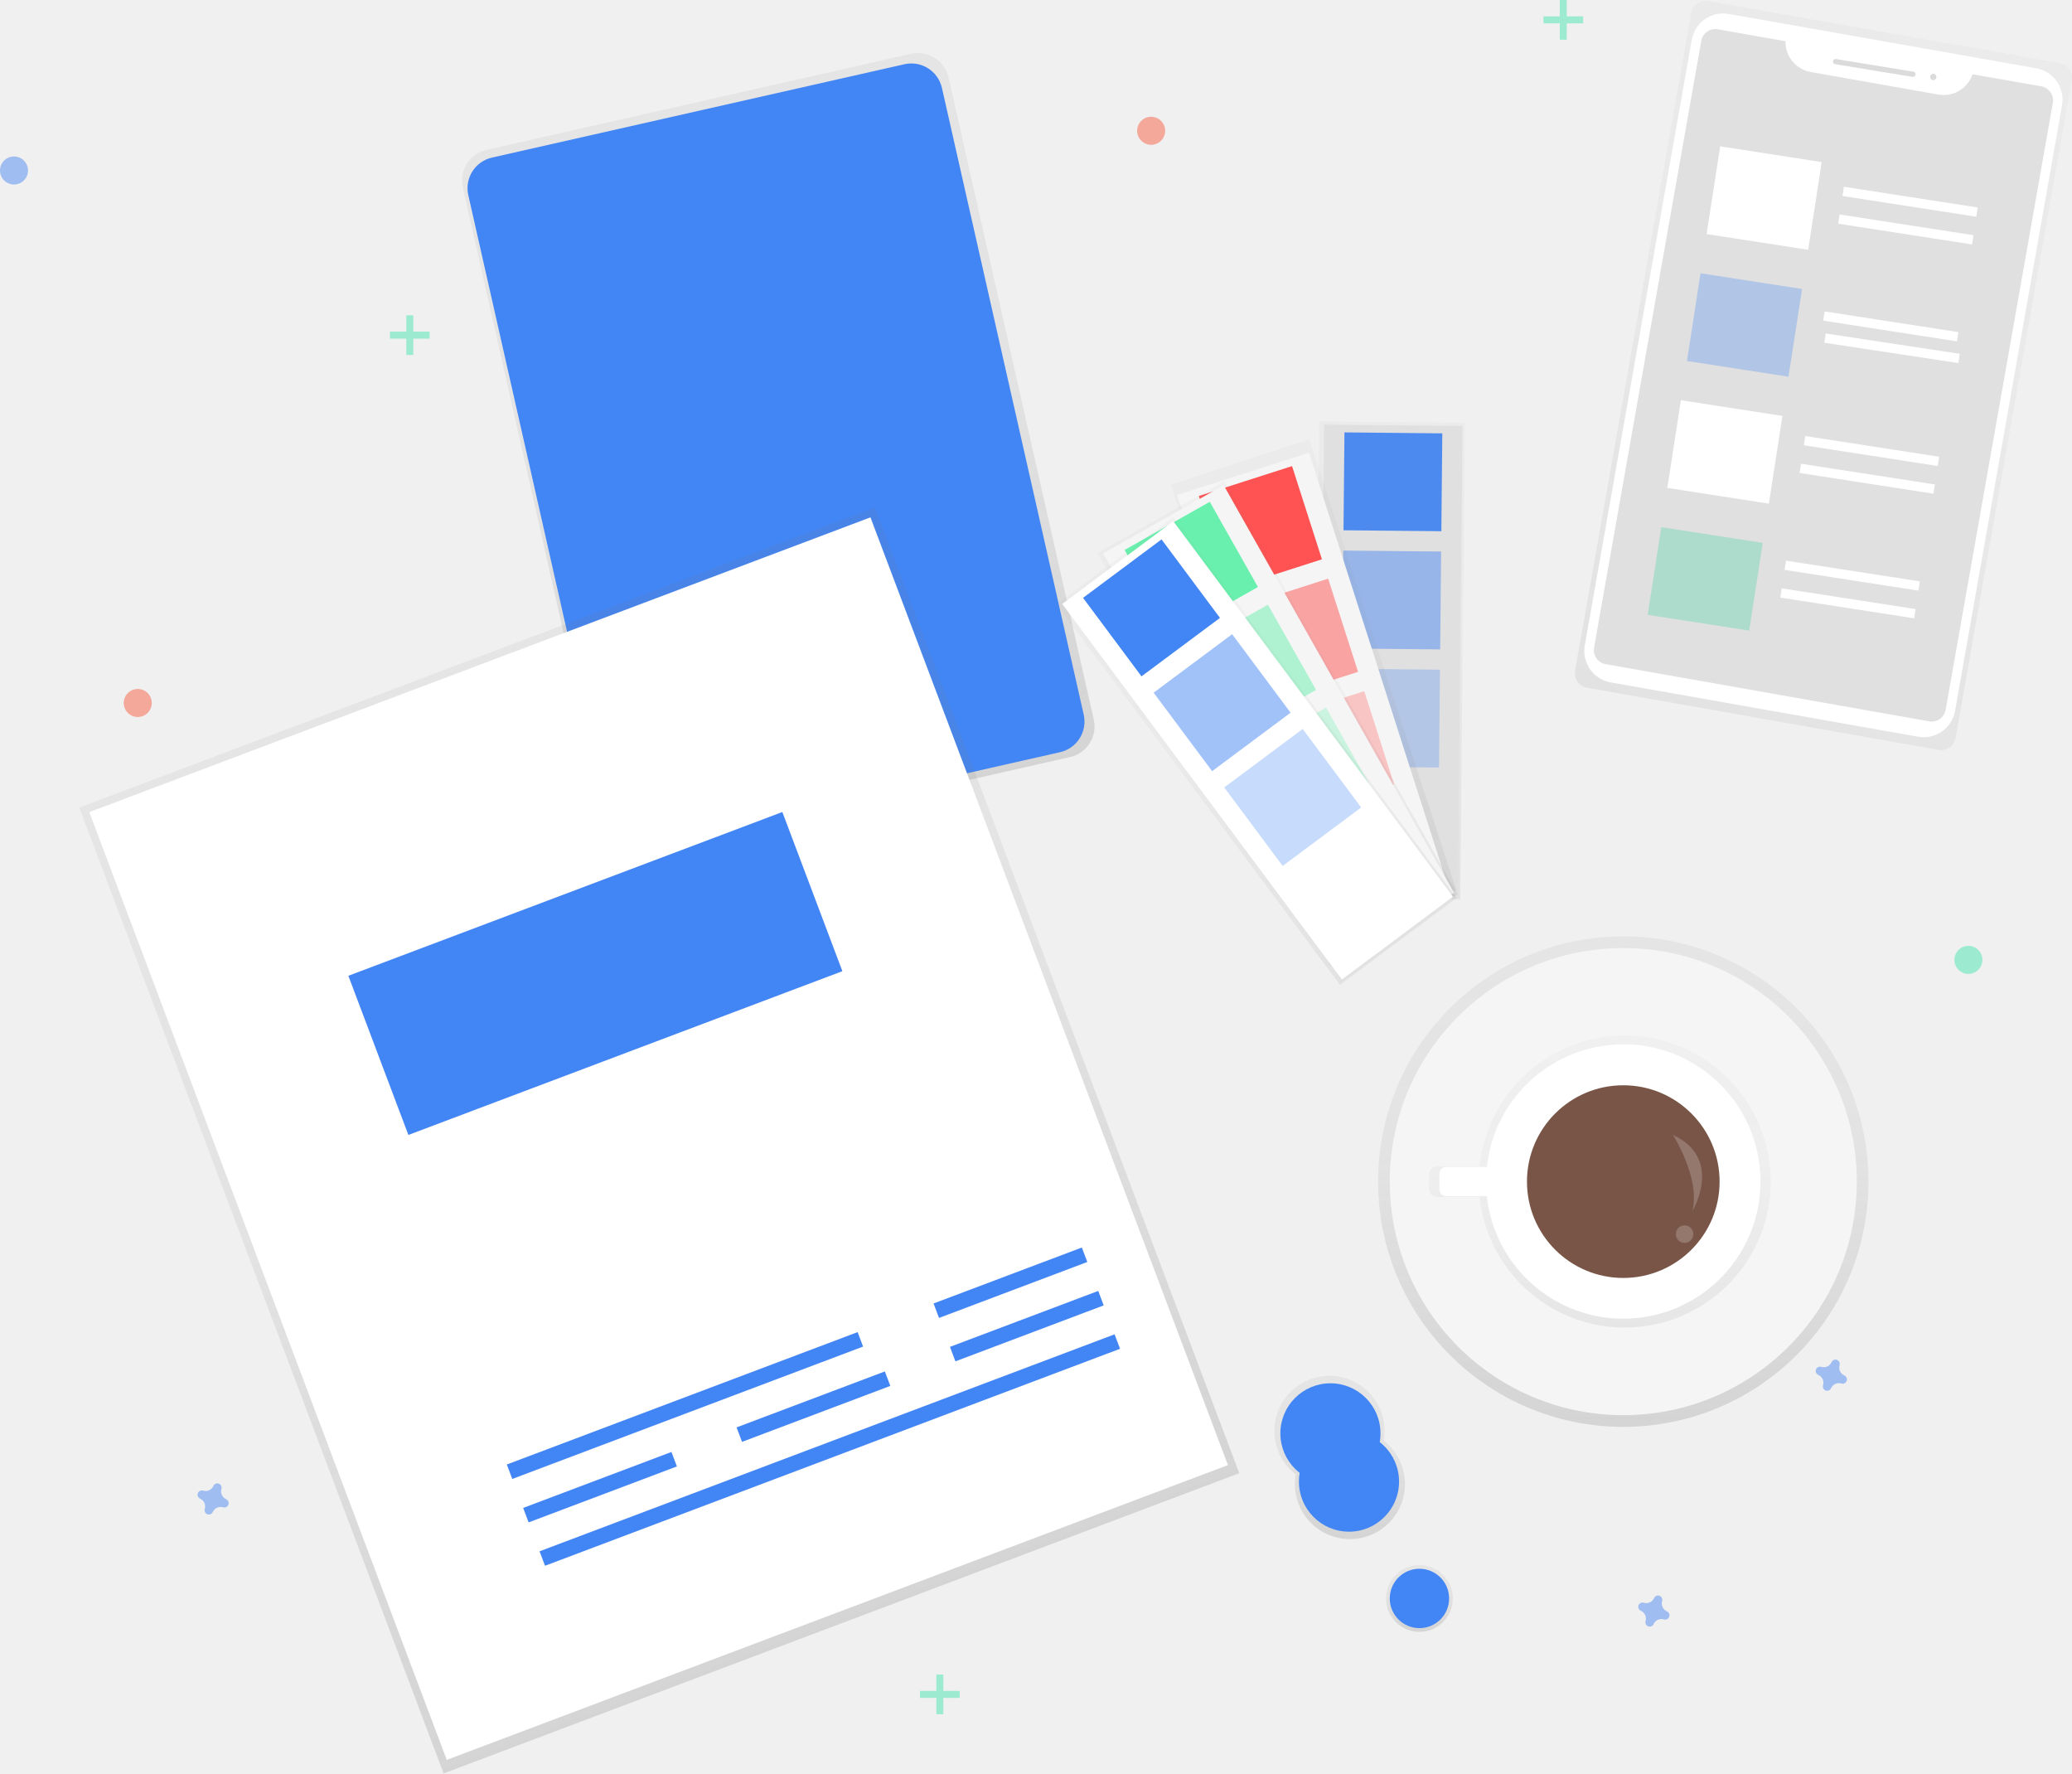
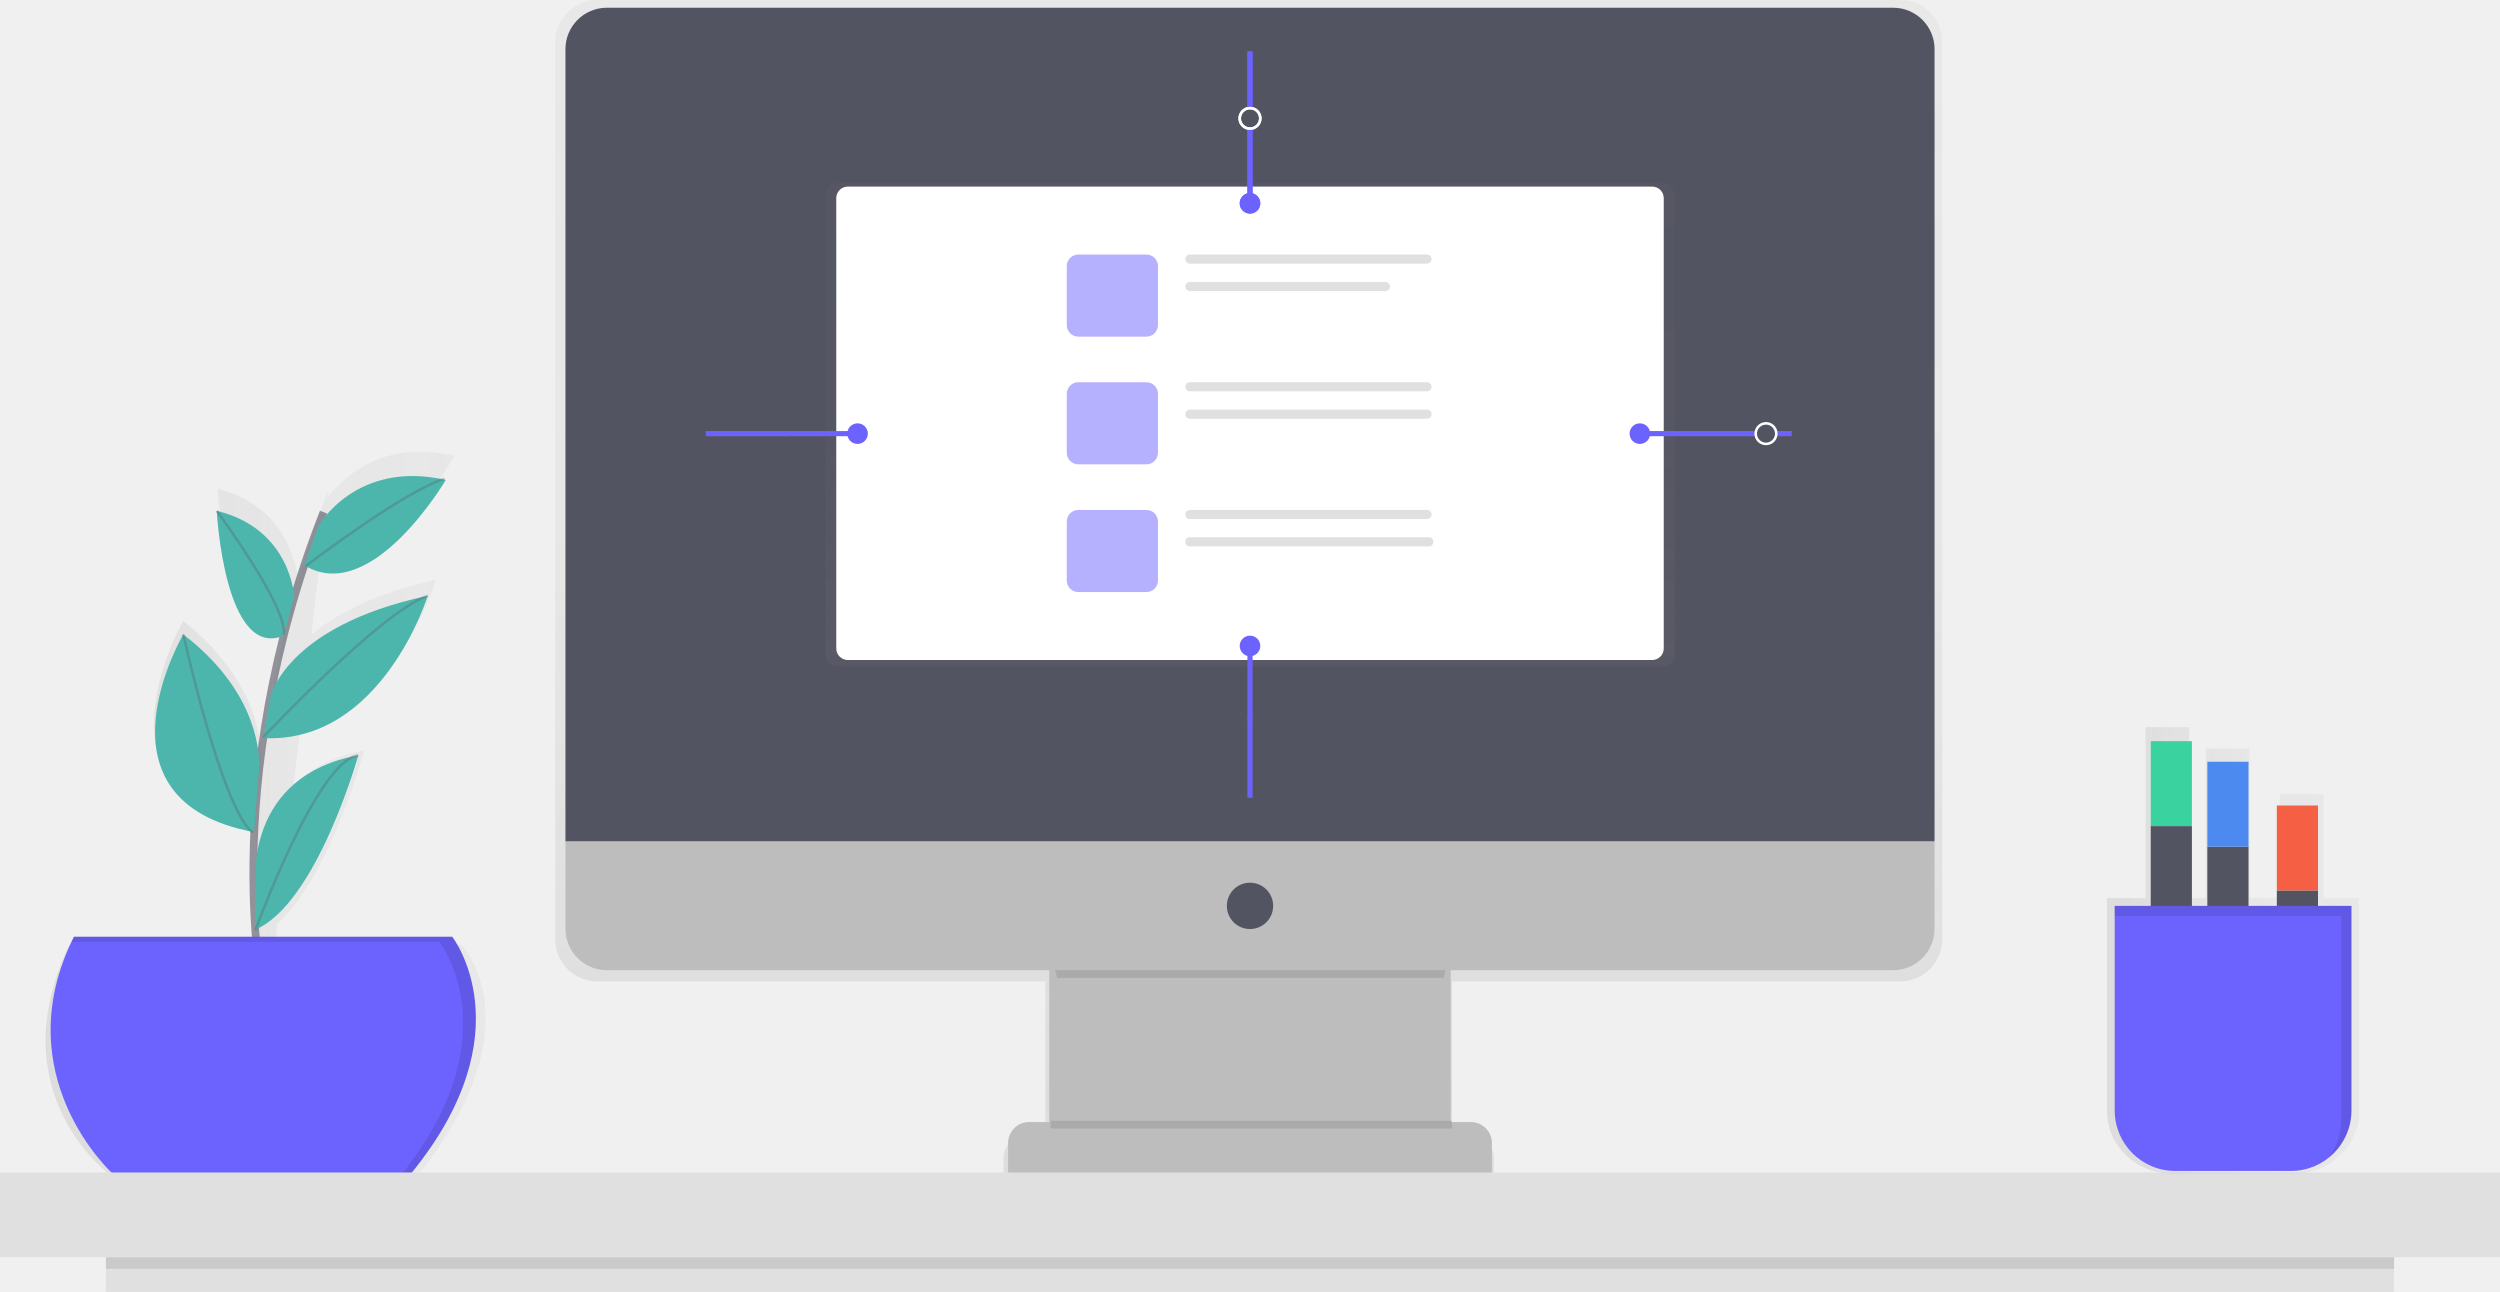
- <svg xmlns="http://www.w3.org/2000/svg" xmlns:xlink="http://www.w3.org/1999/xlink" id="fd98f290-bdbd-41ad-9185-4f92a0827468" data-name="Layer 1" width="887.37" height="759.32" viewBox="0 0 887.37 759.32">
+ <svg xmlns="http://www.w3.org/2000/svg" xmlns:xlink="http://www.w3.org/1999/xlink" id="a622e68e-7a65-46e9-94a9-d455de519afc" data-name="Layer 1" width="971.44" height="502" viewBox="0 0 971.44 502">
  <defs>
-     <linearGradient id="ab48fab4-1a3a-4565-a1dd-23d89fd365cf" x1="506.4" y1="439.52" x2="506.4" y2="130.8" gradientTransform="translate(-16.76 -20.68)" gradientUnits="userSpaceOnUse">
+     <linearGradient id="341b0e5e-a21f-44db-b85f-76180f33f0d3" x1="599.5" y1="668.05" x2="599.5" y2="199" gradientUnits="userSpaceOnUse">
      <stop offset="0" stop-color="gray" stop-opacity="0.25" />
      <stop offset="0.54" stop-color="gray" stop-opacity="0.12" />
      <stop offset="1" stop-color="gray" stop-opacity="0.1" />
    </linearGradient>
-     <linearGradient id="a68eda16-7e6e-484a-894e-52183ea866cc" x1="379.37" y1="769.66" x2="379.37" y2="327.66" gradientTransform="translate(59.33 9.94)" xlink:href="#ab48fab4-1a3a-4565-a1dd-23d89fd365cf" />
-     <linearGradient id="b0d88756-d88b-4a02-be14-660768bdd804" x1="730.07" y1="729.34" x2="730.07" y2="659.46" gradientTransform="matrix(1, 0, 0, 1, 0, 0)" xlink:href="#ab48fab4-1a3a-4565-a1dd-23d89fd365cf" />
-     <linearGradient id="e6f2f6b5-2b68-4848-b62f-d9b5850c3deb" x1="607.9" y1="698.71" x2="607.9" y2="670.12" gradientTransform="matrix(1, 0, 0, 1, 0, 0)" xlink:href="#ab48fab4-1a3a-4565-a1dd-23d89fd365cf" />
-     <linearGradient id="b134ff68-cb39-4cfd-bf75-f7fb44484362" x1="854.95" y1="374.84" x2="985.81" y2="65.83" gradientTransform="translate(1157.56 -689.29) rotate(90)" xlink:href="#ab48fab4-1a3a-4565-a1dd-23d89fd365cf" />
-     <linearGradient id="beb20c34-eb80-40f7-968f-b875364a860c" x1="485.61" y1="585.05" x2="485.61" y2="381.09" gradientTransform="translate(1234.58 -132.52) rotate(90)" xlink:href="#ab48fab4-1a3a-4565-a1dd-23d89fd365cf" />
-     <linearGradient id="b1467891-0fbb-448a-b42d-01092438b165" x1="509.53" y1="656.67" x2="509.53" y2="453.47" gradientTransform="translate(209.29 -186.27)" xlink:href="#ab48fab4-1a3a-4565-a1dd-23d89fd365cf" />
-     <linearGradient id="b7804cc0-88d6-4098-bbd9-f0ab3b030916" x1="502.64" y1="656.89" x2="502.64" y2="453.69" gradientTransform="translate(200.82 -175.06)" xlink:href="#ab48fab4-1a3a-4565-a1dd-23d89fd365cf" />
-     <linearGradient id="f8d17f7c-6e49-4c6a-b441-936dbb48e9bd" x1="504.18" y1="668.85" x2="504.18" y2="465.65" gradientTransform="translate(190.32 -175.35)" xlink:href="#ab48fab4-1a3a-4565-a1dd-23d89fd365cf" />
-     <linearGradient id="b0ab205f-3801-4118-a414-0807a30e3219" x1="695.2" y1="610.94" x2="695.2" y2="400.94" gradientTransform="matrix(1, 0, 0, 1, 0, 0)" xlink:href="#ab48fab4-1a3a-4565-a1dd-23d89fd365cf" />
-     <linearGradient id="a0a0431d-7c47-4284-80c0-90cfee7a0ee6" x1="841.52" y1="638.78" x2="841.52" y2="513.78" gradientTransform="matrix(1, 0, 0, 1, 0, 0)" xlink:href="#ab48fab4-1a3a-4565-a1dd-23d89fd365cf" />
+     <linearGradient id="9c19d1ba-0c1d-4cca-8c15-e6f3831a5e67" x1="485.72" y1="258.88" x2="485.72" y2="71.12" xlink:href="#341b0e5e-a21f-44db-b85f-76180f33f0d3" />
+     <linearGradient id="fe76f7c7-2126-4e48-920d-21143a22d340" x1="132" y1="515" x2="303" y2="515" xlink:href="#341b0e5e-a21f-44db-b85f-76180f33f0d3" />
+     <linearGradient id="2cf89a04-5a05-413b-983a-d2bc296cbb5e" x1="933" y1="568.28" x2="1031" y2="568.28" xlink:href="#341b0e5e-a21f-44db-b85f-76180f33f0d3" />
  </defs>
-   <rect x="383" y="110.12" width="213.27" height="308.72" rx="13.44" transform="translate(-202.62 44.27) rotate(-12.75)" fill="url(#ab48fab4-1a3a-4565-a1dd-23d89fd365cf)" />
-   <rect x="384.68" y="114.08" width="207.97" height="302.01" rx="13.44" transform="translate(-202.78 44.07) rotate(-12.75)" fill="#4285f4" />
-   <rect x="256.6" y="337.6" width="364.19" height="442" transform="translate(-325.28 120.51) rotate(-20.67)" fill="url(#a68eda16-7e6e-484a-894e-52183ea866cc)" />
-   <rect x="259.62" y="340.97" width="357.57" height="433.72" transform="translate(-325.03 120.36) rotate(-20.67)" fill="#fff" />
-   <rect x="369.4" y="668.81" width="160.58" height="6.62" transform="translate(-364.65 131.7) rotate(-20.67)" fill="#4285f4" />
-   <rect x="380.12" y="687.86" width="263.21" height="6.62" transform="translate(-367.38 154.83) rotate(-20.67)" fill="#4285f4" />
-   <rect x="555.14" y="616.21" width="67.87" height="6.62" transform="translate(-337.1 177.53) rotate(-20.67)" fill="#4285f4" />
-   <rect x="379.39" y="703.76" width="67.87" height="6.62" transform="translate(-379.33 121.12) rotate(-20.67)" fill="#4285f4" />
-   <rect x="470.78" y="669.28" width="67.87" height="6.62" transform="translate(-361.27 151.16) rotate(-20.67)" fill="#4285f4" />
-   <rect x="562.16" y="634.8" width="67.87" height="6.62" transform="translate(-343.21 181.2) rotate(-20.67)" fill="#4285f4" />
-   <rect x="311.99" y="450.71" width="198.65" height="72.84" transform="translate(-301.81 106.24) rotate(-20.67)" fill="#4285f4" />
-   <path d="M748.93,687.15a24.07,24.07,0,0,0,.36-4.11,23.59,23.59,0,1,0-38.07,18.61,23.18,23.18,0,0,0-.37,4.11,23.59,23.59,0,1,0,38.08-18.61Z" transform="translate(-156.32 -70.34)" fill="url(#b0d88756-d88b-4a02-be14-660768bdd804)" />
-   <circle cx="577.73" cy="634.39" r="21.44" fill="#4285f4" />
-   <circle cx="607.9" cy="684.42" r="14.3" fill="url(#e6f2f6b5-2b68-4848-b62f-d9b5850c3deb)" />
-   <circle cx="607.9" cy="684.42" r="12.71" fill="#4285f4" />
-   <circle cx="569.78" cy="613.74" r="21.44" fill="#4285f4" />
+   <g opacity="0.7">
+     <path d="M852.69,199H346.31A16.37,16.37,0,0,0,330,215.42V563.94a16.37,16.37,0,0,0,16.31,16.42H520.47v60.16h-7.94a8.3,8.3,0,0,0-8.27,8.33v12.07h16.21v7.14H678.53v-7.14h16.21V648.85a8.3,8.3,0,0,0-8.27-8.33H679V640h-.51V580.36H852.69A16.37,16.37,0,0,0,869,563.94V215.42A16.37,16.37,0,0,0,852.69,199Z" transform="translate(-114.28 -199)" fill="url(#341b0e5e-a21f-44db-b85f-76180f33f0d3)" />
+   </g>
+   <rect x="407.72" y="371" width="156" height="92" fill="#bdbdbd" />
+   <g opacity="0.1">
+     <path d="M525.07,579H675.24c1.81-7.87,3.26-13,3.26-13h-157S523.11,571.11,525.07,579Z" transform="translate(-114.28 -199)" />
+   </g>
+   <path d="M235.82,3h499.8a16.1,16.1,0,0,1,16.1,16.1V327a0,0,0,0,1,0,0h-532a0,0,0,0,1,0,0V19.1A16.1,16.1,0,0,1,235.82,3Z" fill="#535461" />
+   <path d="M849.9,576H350.1A16.1,16.1,0,0,1,334,559.9V526H866v33.9A16.1,16.1,0,0,1,849.9,576Z" transform="translate(-114.28 -199)" fill="#bdbdbd" />
+   <circle cx="485.72" cy="352" r="9" fill="#535461" />
+   <path d="M399.89,436H571.55a8.17,8.17,0,0,1,8.17,8.17V456a0,0,0,0,1,0,0h-188a0,0,0,0,1,0,0V444.17A8.17,8.17,0,0,1,399.89,436Z" fill="#bdbdbd" />
  <g opacity="0.5">
-     <rect x="668" width="3" height="17" fill="#47e6b1" />
-     <rect x="824.32" y="70.34" width="3" height="17" transform="translate(748.34 -817.32) rotate(90)" fill="#47e6b1" />
+     <rect x="320.72" y="71.12" width="330" height="187.76" rx="4.5" ry="4.5" fill="url(#9c19d1ba-0c1d-4cca-8c15-e6f3831a5e67)" />
  </g>
+   <rect x="324.95" y="72.5" width="321.54" height="183.96" rx="4.5" ry="4.5" fill="#fff" />
  <g opacity="0.5">
-     <rect x="174" y="135" width="3" height="17" fill="#47e6b1" />
-     <rect x="330.32" y="205.34" width="3" height="17" transform="translate(389.34 -188.32) rotate(90)" fill="#47e6b1" />
+     <rect x="414.52" y="98.91" width="35.44" height="31.9" rx="4.5" ry="4.5" fill="#6c63ff" />
  </g>
+   <rect x="460.59" y="98.91" width="95.69" height="3.54" rx="1.77" ry="1.77" fill="#e0e0e0" />
+   <rect x="460.59" y="109.55" width="79.54" height="3.54" rx="1.77" ry="1.77" fill="#e0e0e0" />
  <g opacity="0.5">
-     <rect x="401" y="717" width="3" height="17" fill="#47e6b1" />
-     <rect x="557.32" y="787.34" width="3" height="17" transform="translate(1198.34 166.68) rotate(90)" fill="#47e6b1" />
+     <rect x="414.52" y="148.53" width="35.44" height="31.9" rx="4.5" ry="4.5" fill="#6c63ff" />
  </g>
-   <path d="M946.21,659.29a3.67,3.67,0,0,1-2.05-4.44,1.89,1.89,0,0,0,.08-.4h0a1.84,1.84,0,0,0-3.31-1.23h0a1.9,1.9,0,0,0-.2.37,3.68,3.68,0,0,1-4.45,2,1.77,1.77,0,0,0-.4-.08h0a1.84,1.84,0,0,0-1.22,3.31h0a1.62,1.62,0,0,0,.36.21,3.68,3.68,0,0,1,2.05,4.44,1.15,1.15,0,0,0-.08.41h0a1.84,1.84,0,0,0,3.31,1.22h0a2.53,2.53,0,0,0,.2-.36,3.67,3.67,0,0,1,4.44-2,1.86,1.86,0,0,0,.41.08h0a1.84,1.84,0,0,0,1.22-3.31h0A2.6,2.6,0,0,0,946.21,659.29Z" transform="translate(-156.32 -70.34)" fill="#4d8af0" opacity="0.5" />
-   <path d="M870.21,760.29a3.67,3.67,0,0,1-2.05-4.44,1.89,1.89,0,0,0,.08-.4h0a1.84,1.84,0,0,0-3.31-1.23h0a1.9,1.9,0,0,0-.2.37,3.68,3.68,0,0,1-4.45,2,1.77,1.77,0,0,0-.4-.08h0a1.84,1.84,0,0,0-1.22,3.31h0a1.62,1.62,0,0,0,.36.21,3.68,3.68,0,0,1,2.05,4.44,1.15,1.15,0,0,0-.08.41h0a1.84,1.84,0,0,0,3.31,1.22h0a2.53,2.53,0,0,0,.2-.36,3.67,3.67,0,0,1,4.44-2,1.86,1.86,0,0,0,.41.08h0a1.84,1.84,0,0,0,1.22-3.31h0A2.6,2.6,0,0,0,870.21,760.29Z" transform="translate(-156.32 -70.34)" fill="#4d8af0" opacity="0.5" />
-   <path d="M253.21,712.29a3.67,3.67,0,0,1-2.05-4.44,1.89,1.89,0,0,0,.08-.4h0a1.84,1.84,0,0,0-3.31-1.23h0a1.9,1.9,0,0,0-.2.37,3.68,3.68,0,0,1-4.45,2,1.77,1.77,0,0,0-.4-.08h0a1.84,1.84,0,0,0-1.22,3.31h0a1.62,1.62,0,0,0,.36.21,3.68,3.68,0,0,1,2,4.44,1.15,1.15,0,0,0-.08.41h0a1.84,1.84,0,0,0,3.31,1.22h0a2.53,2.53,0,0,0,.2-.36,3.67,3.67,0,0,1,4.44-2,1.86,1.86,0,0,0,.41.08h0a1.84,1.84,0,0,0,1.22-3.31h0A2.6,2.6,0,0,0,253.21,712.29Z" transform="translate(-156.32 -70.34)" fill="#4d8af0" opacity="0.5" />
-   <circle cx="493" cy="56" r="6" fill="#f55f44" opacity="0.5" />
-   <circle cx="6" cy="73" r="6" fill="#4d8af0" opacity="0.5" />
-   <circle cx="843" cy="411" r="6" fill="#47e6b1" opacity="0.5" />
-   <circle cx="59" cy="301" r="6" fill="#f55f44" opacity="0.5" />
+   <rect x="460.59" y="148.53" width="95.69" height="3.54" rx="1.77" ry="1.77" fill="#e0e0e0" />
+   <rect x="460.59" y="159.16" width="95.69" height="3.54" rx="1.77" ry="1.77" fill="#e0e0e0" />
  <g opacity="0.5">
-     <path d="M794.22,148.35h286a6.29,6.29,0,0,1,6.29,6.29V307.56a6.28,6.28,0,0,1-6.28,6.28h-286a6.29,6.29,0,0,1-6.29-6.29V154.64a6.29,6.29,0,0,1,6.29-6.29Z" transform="translate(390.28 1043.48) rotate(-79.98)" fill="url(#b134ff68-cb39-4cfd-bf75-f7fb44484362)" />
+     <rect x="414.52" y="198.15" width="35.44" height="31.9" rx="4.5" ry="4.5" fill="#6c63ff" />
  </g>
-   <rect x="856.72" y="85.71" width="161.02" height="290.64" rx="13.64" transform="translate(-101.83 -229.87) rotate(10.02)" fill="#fff" />
-   <path d="M1001.08,102.14a13,13,0,0,1-14.6,8.69l-54.77-9.67A13.06,13.06,0,0,1,921,88l-29-5.13a6.11,6.11,0,0,0-7.08,5L839,347.63a6.12,6.12,0,0,0,4.95,7.09L982.5,379.2a6.11,6.11,0,0,0,7.09-5l45.9-259.81a6.11,6.11,0,0,0-5-7.09Z" transform="translate(-156.32 -70.34)" fill="#e0e0e0" />
-   <rect x="941.07" y="98.26" width="35.88" height="2.24" rx="1.12" transform="translate(-127.66 -223.96) rotate(9.3)" fill="#dbdbdb" />
-   <circle cx="827.96" cy="32.96" r="1.35" fill="#dbdbdb" />
-   <rect x="889.83" y="136.21" width="44" height="38" transform="translate(-121.82 -208.07) rotate(8.8)" fill="#fff" />
-   <rect x="881.41" y="190.56" width="44" height="38" transform="translate(-113.6 -206.15) rotate(8.8)" fill="#4285f4" opacity="0.3" />
-   <rect x="873" y="244.91" width="44" height="38" transform="translate(-105.38 -204.22) rotate(8.8)" fill="#fff" />
-   <rect x="864.58" y="299.26" width="44" height="38" transform="translate(-97.16 -202.29) rotate(8.8)" fill="#3ad29f" opacity="0.3" />
-   <rect x="945.33" y="154.79" width="58" height="4" transform="translate(-120.84 -217.62) rotate(8.8)" fill="#fff" />
-   <rect x="943.49" y="166.65" width="58" height="4" transform="translate(-119.04 -217.2) rotate(8.8)" fill="#fff" />
-   <rect x="937.06" y="208.16" width="58" height="4" transform="translate(-112.77 -215.73) rotate(8.8)" fill="#fff" />
-   <rect x="935.22" y="220.02" width="58" height="4" transform="matrix(0.99, 0.15, -0.15, 0.99, -110.97, -215.31)" fill="#fff" />
-   <rect x="928.8" y="261.52" width="58" height="4" transform="translate(-104.7 -213.83) rotate(8.8)" fill="#fff" />
-   <rect x="926.96" y="273.38" width="58" height="4" transform="translate(-102.9 -213.41) rotate(8.8)" fill="#fff" />
-   <rect x="920.53" y="314.88" width="58" height="4" transform="translate(-96.63 -211.94) rotate(8.8)" fill="#fff" />
-   <rect x="918.69" y="326.74" width="58" height="4" transform="translate(-94.83 -211.52) rotate(8.8)" fill="#fff" />
-   <g opacity="0.5">
-     <rect x="649.53" y="321.92" width="203.96" height="62.36" transform="translate(234.74 1030.77) rotate(-89.44)" fill="url(#beb20c34-eb80-40f7-968f-b875364a860c)" />
+   <rect x="460.59" y="198.15" width="95.69" height="3.54" rx="1.77" ry="1.77" fill="#e0e0e0" />
+   <rect x="460.59" y="208.78" width="96.33" height="3.54" rx="1.59" ry="1.59" fill="#e0e0e0" />
+   <line x1="485.72" y1="42" x2="485.72" y2="20" stroke="#6c63ff" stroke-miterlimit="10" stroke-width="2" />
+   <line x1="485.72" y1="79" x2="485.72" y2="50.13" stroke="#6c63ff" stroke-miterlimit="10" stroke-width="2" />
+   <circle cx="485.72" cy="79" r="4" fill="#6c63ff" />
+   <circle cx="485.72" cy="46" r="4" fill="none" stroke="#fff" stroke-miterlimit="10" />
+   <line x1="485.72" y1="42" x2="485.72" y2="20" stroke="#6c63ff" stroke-miterlimit="10" stroke-width="2" />
+   <line x1="485.72" y1="79" x2="485.72" y2="50.13" stroke="#6c63ff" stroke-miterlimit="10" stroke-width="2" />
+   <circle cx="485.72" cy="79" r="4" fill="#6c63ff" />
+   <circle cx="485.72" cy="46" r="4" fill="none" stroke="#fff" stroke-miterlimit="10" />
+   <line x1="485.72" y1="279" x2="485.72" y2="310" stroke="#6c63ff" stroke-miterlimit="10" stroke-width="2" />
+   <line x1="485.72" y1="251" x2="485.72" y2="279.87" stroke="#6c63ff" stroke-miterlimit="10" stroke-width="2" />
+   <circle cx="485.72" cy="251" r="4" fill="#6c63ff" />
+   <line x1="305.72" y1="168.5" x2="274.22" y2="168.5" stroke="#6c63ff" stroke-miterlimit="10" stroke-width="2" />
+   <line x1="333.22" y1="168.5" x2="304.35" y2="168.5" stroke="#6c63ff" stroke-miterlimit="10" stroke-width="2" />
+   <circle cx="333.22" cy="168.5" r="4" fill="#6c63ff" />
+   <g opacity="0.1">
+     <rect x="408.22" y="435.5" width="156" height="3" />
  </g>
-   <rect x="722.38" y="252.48" width="59.29" height="201.23" transform="translate(-152.81 -77.71) rotate(0.56)" fill="#e0e0e0" />
-   <rect x="731.88" y="255.72" width="41.91" height="41.91" transform="translate(-153.56 -77.72) rotate(0.56)" fill="#4d8af0" />
-   <rect x="731.38" y="306.32" width="41.91" height="41.91" transform="translate(-153.07 -77.71) rotate(0.56)" fill="#4d8af0" opacity="0.5" />
-   <rect x="730.88" y="356.92" width="41.91" height="41.91" transform="translate(-152.57 -77.71) rotate(0.56)" fill="#4d8af0" opacity="0.3" />
-   <g opacity="0.5">
-     <rect x="687.64" y="267.19" width="62.36" height="203.2" transform="matrix(0.95, -0.31, 0.31, 0.95, -234.61, 166.83)" fill="url(#b1467891-0fbb-448a-b42d-01092438b165)" />
+   <g opacity="0.7">
+     <path d="M293.48,566.06H221.08l1-8.14c20.46-18.37,33.69-67.31,33.69-67.31a6.78,6.78,0,0,0-.87.18c-12,2.42-20.54,7.35-26.51,13.28l2.54-21.66c37.8-8.14,52.79-58.14,52.79-58.14-24.12,5.35-39.16,13.63-48.5,21.49l3.72-31.82c25.56,8.77,52-37.82,52-37.82l-1-.21.5-.32-.76.27c-28.25-6.09-43.35,10.06-48.25,16.77l.37-3.12q-1.12,3-2.18,5.88h0l0,.08q-3,8.13-5.49,16.06l0,0h0q-2.17,6.77-4.06,13.4l0-.06s-1.17-28.46-31.18-35.95c0,0,3.15,62.07,26.93,51.91h0c-2.2,9-4,17.66-5.56,26.07h0q-1.49,8.21-2.6,16l-.14.16.14-.12-.06.41v0h0q-1,7.07-1.7,13.78c.46-8.62-1.11-33.52-30.45-56.92,0,0-39,68.54,27.5,82,.15.13.3.26.44.38l-.1-.31.6.13.27-3.52a369.39,369.39,0,0,0,.23,44.1h0c.07,1,.14,2,.21,2.95H141.37c-27.94,57.79,15.52,89.46,15.52,89.46h120C323.49,596.66,293.48,566.06,293.48,566.06Zm-78-65.68h0v0Z" transform="translate(-114.28 -199)" fill="url(#fe76f7c7-2126-4e48-920d-21143a22d340)" />
  </g>
-   <rect x="689.66" y="268.4" width="59.29" height="200.47" transform="translate(-234.54 166.97) rotate(-17.78)" fill="#f5f5f5" />
-   <rect x="675.16" y="275.26" width="41.91" height="41.91" transform="translate(-213.53 156.43) rotate(-17.78)" fill="#ff5252" />
-   <rect x="690.62" y="323.45" width="41.91" height="41.91" transform="translate(-227.5 163.45) rotate(-17.78)" fill="#ff5252" opacity="0.5" />
-   <rect x="706.07" y="371.63" width="41.91" height="41.91" transform="translate(-241.48 170.47) rotate(-17.78)" fill="#ff5252" opacity="0.3" />
-   <g opacity="0.5">
-     <rect x="672.28" y="278.64" width="62.36" height="203.2" transform="translate(-252.36 325.05) rotate(-29.48)" fill="url(#b7804cc0-88d6-4098-bbd9-f0ab3b030916)" />
+   <path d="M217,588s-19-83,23-190" transform="translate(-114.28 -199)" fill="none" stroke="#535461" stroke-miterlimit="10" stroke-width="3" opacity="0.6" />
+   <path d="M143,563H290s29,37-16,92H158S116,617,143,563Z" transform="translate(-114.28 -199)" fill="#6c63ff" />
+   <path d="M237.89,403.5s14.61-26,49.61-18c0,0-28.93,49.26-55,33.13Z" transform="translate(-114.28 -199)" fill="#4db6ac" />
+   <path d="M228.63,431.09S227.5,404.5,198.5,397.5c0,0,3,58,26,48.5Z" transform="translate(-114.28 -199)" fill="#4db6ac" />
+   <path d="M219.15,470.36s5.35-27.86,61.35-39.86c0,0-17.86,57.62-63.93,55.31Z" transform="translate(-114.28 -199)" fill="#4db6ac" />
+   <path d="M214.61,501.63s5.89-29.13-29.11-56.13c0,0-38,64.67,27.48,76.83Z" transform="translate(-114.28 -199)" fill="#4db6ac" />
+   <path d="M213.56,541.67S209.5,500.5,253.5,492.5c0,0-16.07,57.49-40,67.74Z" transform="translate(-114.28 -199)" fill="#4db6ac" />
+   <path d="M233,419s38-29,54-34" transform="translate(-114.28 -199)" fill="none" stroke="#535461" stroke-miterlimit="10" opacity="0.3" />
+   <path d="M216.5,485.5s46-49,64-55" transform="translate(-114.28 -199)" fill="none" stroke="#535461" stroke-miterlimit="10" opacity="0.3" />
+   <path d="M198.5,397.5s28,38,26,48" transform="translate(-114.28 -199)" fill="none" stroke="#535461" stroke-miterlimit="10" opacity="0.3" />
+   <path d="M185.5,445.5s15,68,27,77" transform="translate(-114.28 -199)" fill="none" stroke="#535461" stroke-miterlimit="10" opacity="0.3" />
+   <path d="M213.5,560.5s24-66,40-68" transform="translate(-114.28 -199)" fill="none" stroke="#535461" stroke-miterlimit="10" opacity="0.3" />
+   <g opacity="0.1">
+     <path d="M290,563H143c-.33.67-.65,1.34-1,2H285s28.29,36.11-14.4,90H274C319,600,290,563,290,563Z" transform="translate(-114.28 -199)" />
  </g>
-   <rect x="674.26" y="279.75" width="59.29" height="200.47" transform="translate(-252.18 325.24) rotate(-29.48)" fill="#f5f5f5" />
-   <rect x="645.54" y="292.82" width="41.91" height="41.91" transform="translate(-224.44 298.26) rotate(-29.48)" fill="#69f0ae" />
-   <rect x="670.44" y="336.88" width="41.91" height="41.91" transform="translate(-242.9 316.21) rotate(-29.48)" fill="#69f0ae" opacity="0.5" />
-   <rect x="695.34" y="380.93" width="41.91" height="41.91" transform="translate(-261.35 334.17) rotate(-29.48)" fill="#69f0ae" opacity="0.3" />
-   <g opacity="0.5">
-     <rect x="663.32" y="290.3" width="62.36" height="203.2" transform="translate(-252.89 422.13) rotate(-36.68)" fill="url(#f8d17f7c-6e49-4c6a-b441-936dbb48e9bd)" />
+   <rect y="455.6" width="971.44" height="32.93" fill="#e0e0e0" />
+   <rect x="41.16" y="488.53" width="889.11" height="13.47" fill="#e0e0e0" />
+   <rect x="41.16" y="488.53" width="889.11" height="4.49" opacity="0.1" />
+   <line x1="690.22" y1="168.5" x2="696.22" y2="168.5" stroke="#6c63ff" stroke-miterlimit="10" stroke-width="2" />
+   <line x1="637.22" y1="168.5" x2="682.1" y2="168.5" stroke="#6c63ff" stroke-miterlimit="10" stroke-width="2" />
+   <circle cx="637.22" cy="168.5" r="4" fill="#6c63ff" />
+   <circle cx="686.22" cy="168.5" r="4" fill="none" stroke="#fff" stroke-miterlimit="10" />
+   <g opacity="0.7">
+     <path d="M1027,643.88l.1-.15q.31-.48.61-1l.11-.19q.29-.49.55-1l.09-.17c.2-.39.39-.78.56-1.19h0a23.79,23.79,0,0,0,.94-2.51l.1-.33c.09-.31.18-.62.26-.93l.1-.44q.1-.42.18-.85c0-.16.06-.32.09-.48s.09-.56.13-.85,0-.33.06-.49.06-.61.08-.92c0-.14,0-.29,0-.43,0-.45,0-.91,0-1.36V548h-13.85V507.52h-17V548H988.39V489.86h-17V548H965V481.55h-17V548H933V630.6c0,13.48,11.21,24.4,25,24.4H1006a25.19,25.19,0,0,0,20.24-10.06l0,0Q1026.61,644.41,1027,643.88Z" transform="translate(-114.28 -199)" fill="url(#2cf89a04-5a05-413b-983a-d2bc296cbb5e)" />
  </g>
-   <rect x="665.26" y="291.36" width="59.29" height="200.47" transform="translate(-252.63 422.32) rotate(-36.68)" fill="#fff" />
-   <rect x="628.52" y="309.65" width="41.91" height="41.91" transform="translate(-225.2 383.1) rotate(-36.68)" fill="#4285f4" />
-   <rect x="658.75" y="350.24" width="41.91" height="41.91" transform="translate(-243.45 409.2) rotate(-36.68)" fill="#4285f4" opacity="0.5" />
-   <rect x="688.98" y="390.82" width="41.91" height="41.91" transform="translate(-261.71 435.29) rotate(-36.68)" fill="#4285f4" opacity="0.3" />
-   <circle cx="695.2" cy="505.94" r="105" fill="url(#b0ab205f-3801-4118-a414-0807a30e3219)" />
-   <circle cx="695.2" cy="505.94" r="100" fill="#f5f5f5" />
-   <g opacity="0.5">
-     <path d="M854.28,513.81A62.5,62.5,0,0,0,790,569.63H772a3.64,3.64,0,0,0-3.64,3.64v6a3.64,3.64,0,0,0,3.64,3.64h18a62.5,62.5,0,1,0,64.27-69.11Z" transform="translate(-156.32 -70.34)" fill="url(#a0a0431d-7c47-4284-80c0-90cfee7a0ee6)" />
+   <rect x="835.72" y="321" width="16" height="100" fill="#535461" />
+   <rect x="835.72" y="288" width="16" height="33" fill="#3ad29f" />
+   <rect x="857.72" y="329" width="16" height="100" fill="#535461" />
+   <rect x="857.72" y="296" width="16" height="33" fill="#4d8af0" />
+   <rect x="884.72" y="346" width="16" height="100" fill="#535461" />
+   <rect x="884.72" y="313" width="16" height="33" fill="#f55f44" />
+   <path d="M821.72,352h92a0,0,0,0,1,0,0v79.5a23.5,23.5,0,0,1-23.5,23.5h-45a23.5,23.5,0,0,1-23.5-23.5V352A0,0,0,0,1,821.72,352Z" fill="#6c63ff" />
+   <g opacity="0.1">
+     <path d="M936,551v4h88v79.5a23.39,23.39,0,0,1-5,14.49,23.45,23.45,0,0,0,9-18.49V551Z" transform="translate(-114.28 -199)" />
  </g>
-   <path d="M853.51,517.56A58.75,58.75,0,0,0,793.1,570H775.68a2.91,2.91,0,0,0-2.91,2.91v6.67a2.91,2.91,0,0,0,2.91,2.92H793.1a58.75,58.75,0,1,0,60.41-65Z" transform="translate(-156.32 -70.34)" fill="#fff" />
-   <circle cx="695.2" cy="505.94" r="41.25" fill="#795548" />
-   <path d="M872.77,556.28s11.76,18.28,8.4,32.5C881.17,588.78,894.62,566.43,872.77,556.28Z" transform="translate(-156.32 -70.34)" fill="#fff" opacity="0.2" />
-   <circle cx="721.45" cy="528.44" r="3.75" fill="#fff" opacity="0.2" />
</svg>
